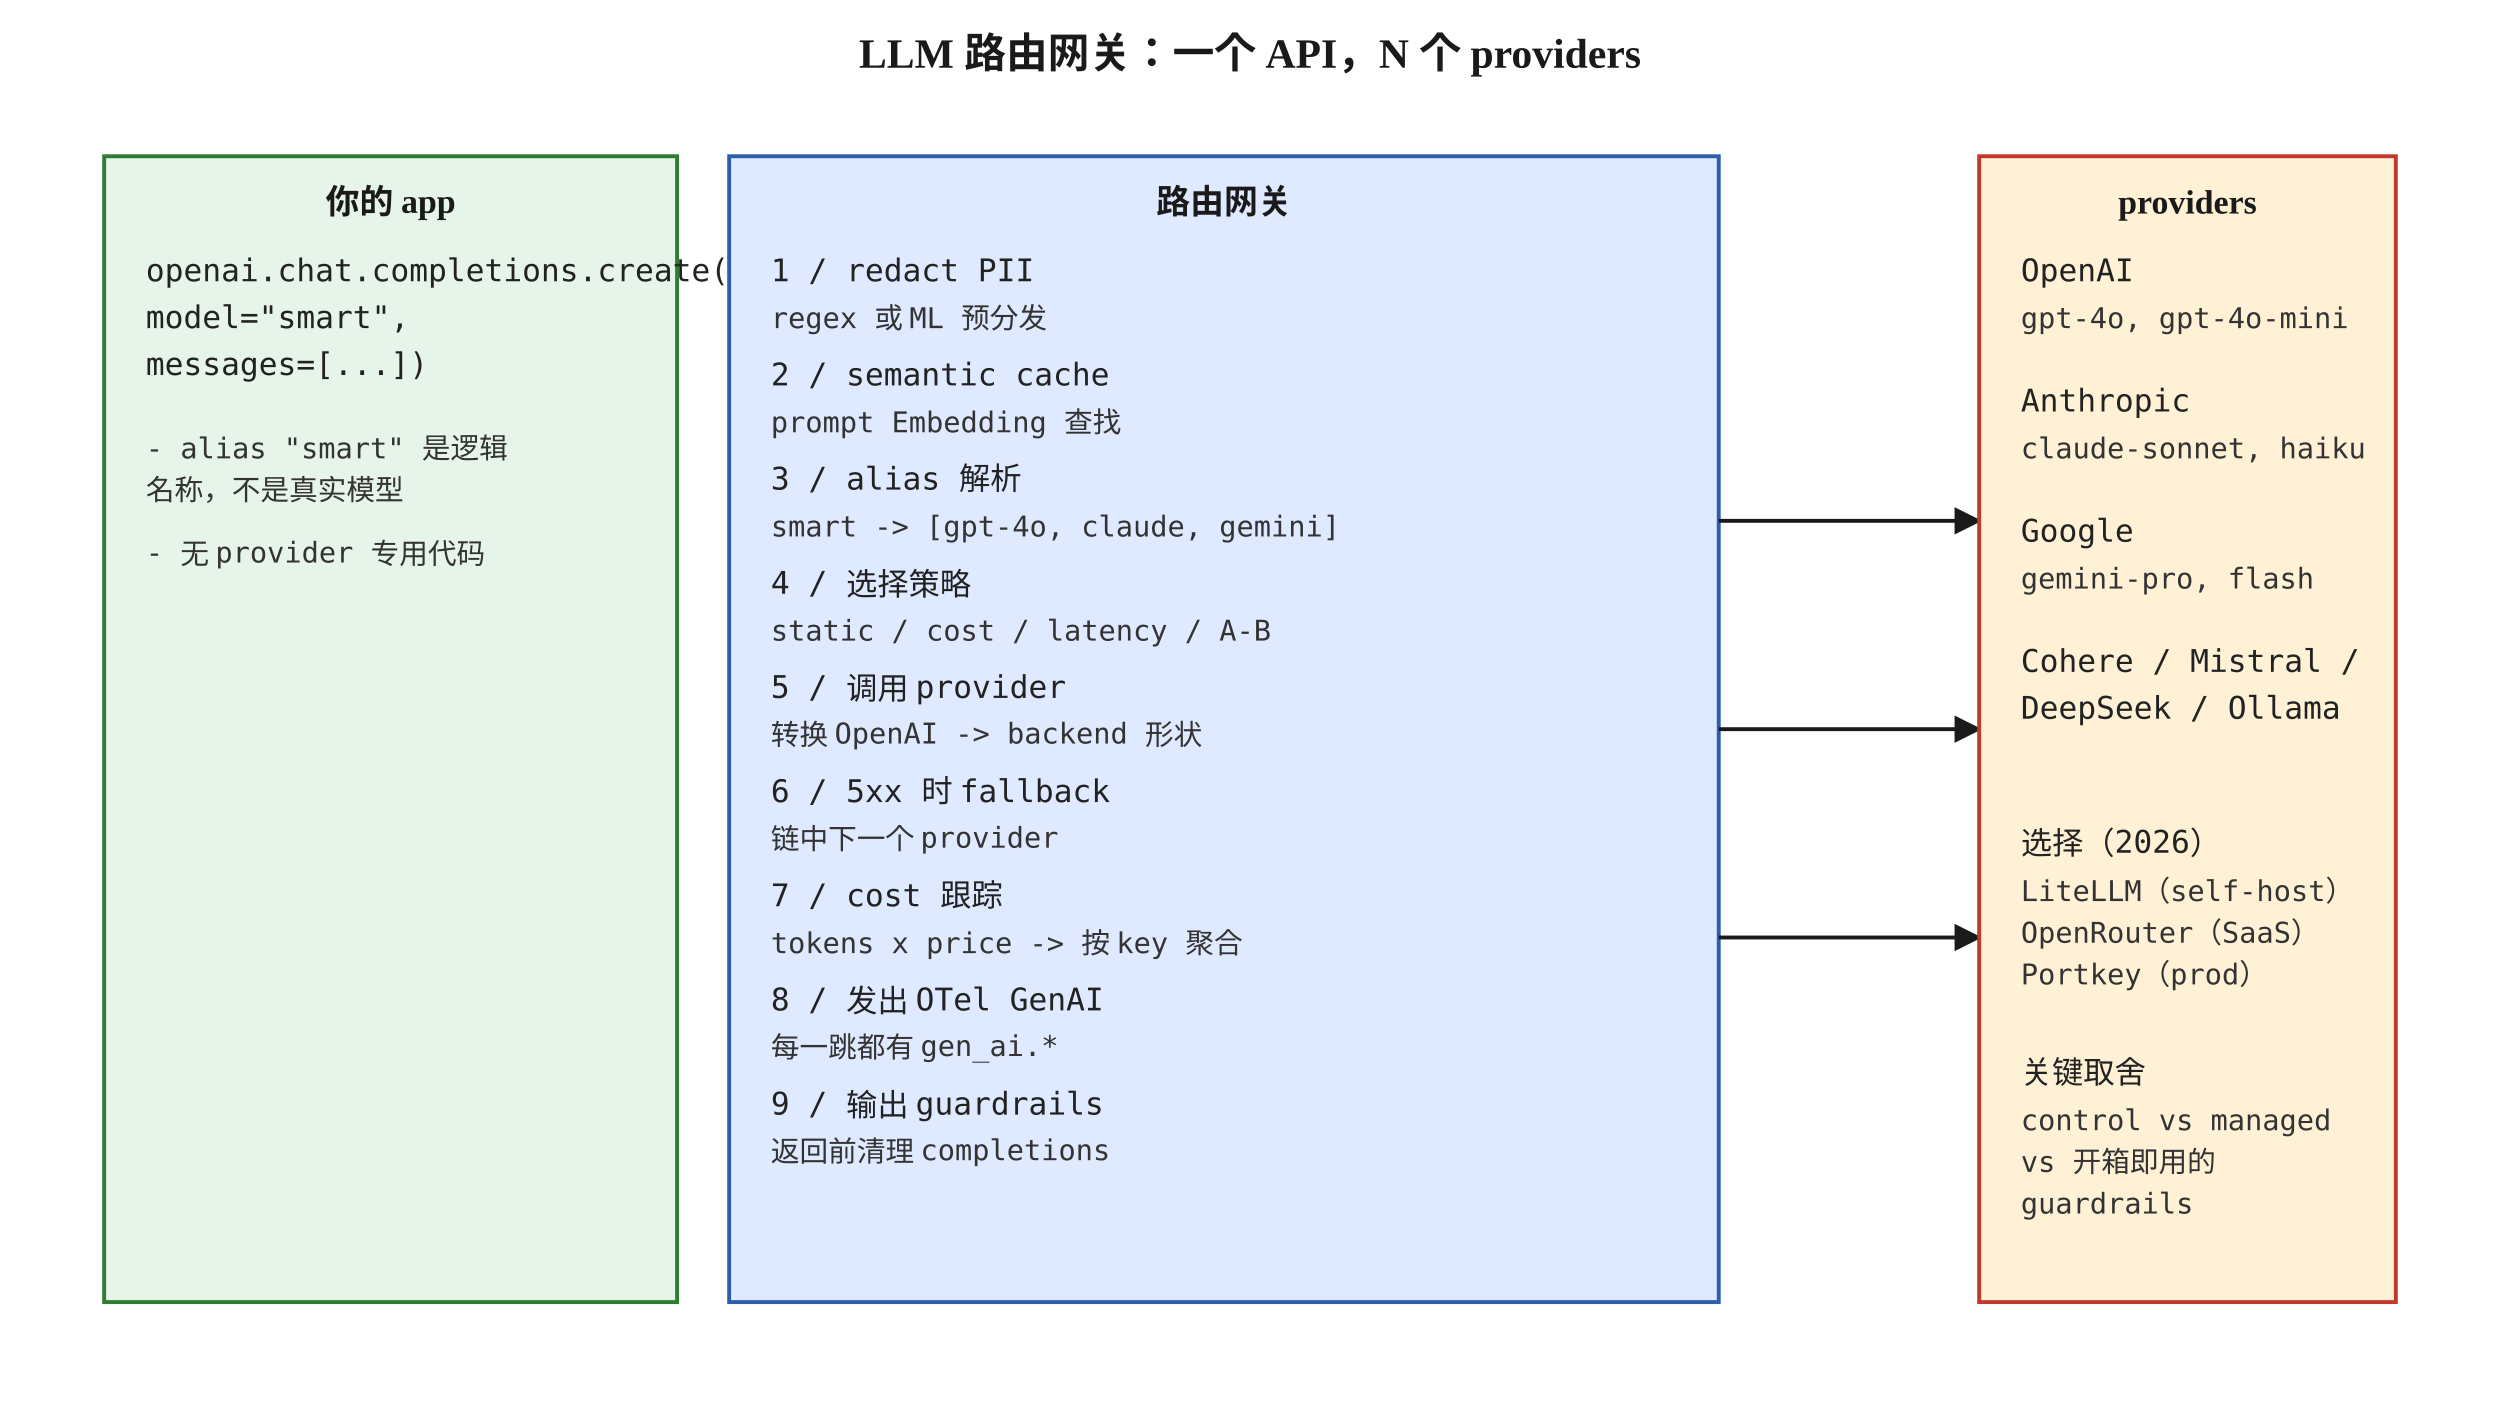
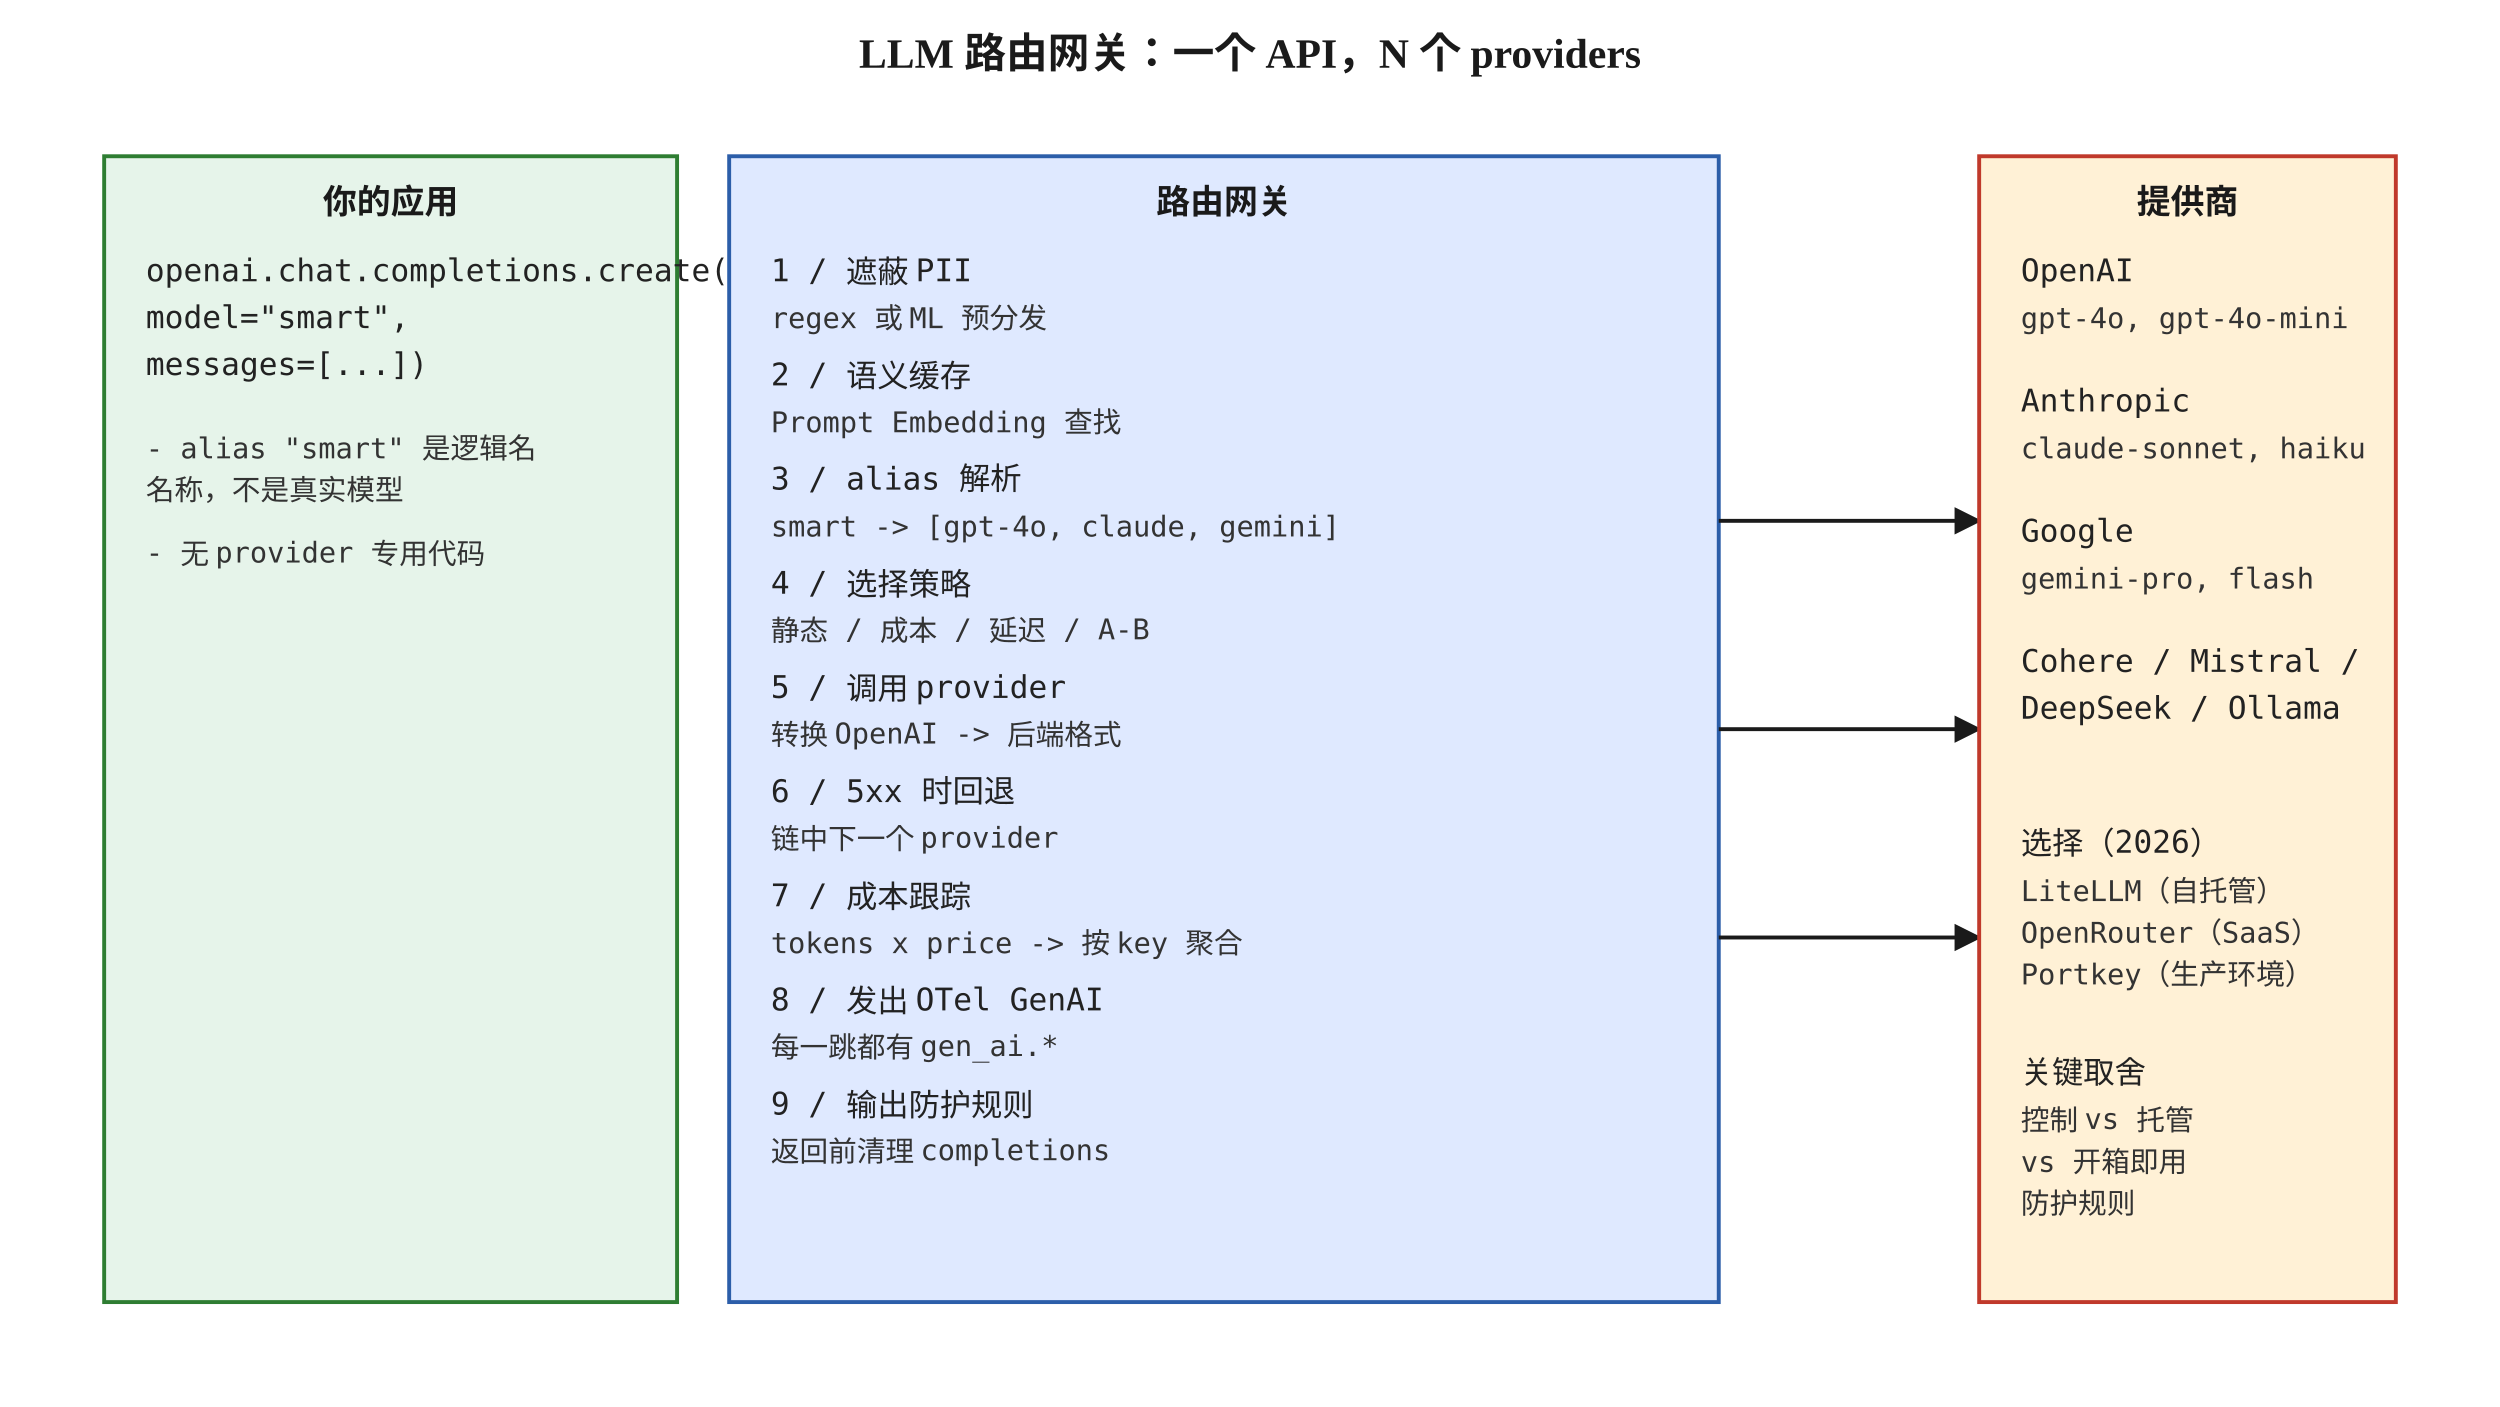
<svg xmlns="http://www.w3.org/2000/svg" viewBox="0 0 960 540" font-family="Georgia, 'Times New Roman', serif">
  <defs>
    <marker id="arrow" viewBox="0 0 10 10" refX="9" refY="5" markerWidth="7" markerHeight="7" orient="auto">
      <path d="M0,0 L10,5 L0,10 z" fill="#1a1a1a" />
    </marker>
    <style>
      .box { fill: #faf6ef; stroke: #1a1a1a; stroke-width: 1.5; }
      .cool { fill: #e6f4ea; stroke: #2e7d32; stroke-width: 1.5; }
      .cold { fill: #dfe9ff; stroke: #2c5ea9; stroke-width: 1.5; }
      .hot { fill: #fff1d6; stroke: #c0392b; stroke-width: 1.5; }
      .title { font-size: 16px; font-weight: 700; fill: #1a1a1a; }
      .head { font-size: 13px; font-weight: 700; fill: #1a1a1a; }
      .step { font-size: 12px; font-family: 'Menlo', monospace; fill: #222; }
      .small { font-size: 11px; font-family: 'Menlo', monospace; fill: #333; }
      .caption { font-size: 11px; fill: #555; font-style: italic; }
      .edge { stroke: #1a1a1a; stroke-width: 1.5; fill: none; }
    </style>
  </defs>
  <text x="480" y="26" text-anchor="middle" class="title">LLM 路由网关：一个 API，N 个 providers</text>
  <rect x="40" y="60" width="220" height="440" class="cool" />
-   <text x="150" y="82" text-anchor="middle" class="head">你的 app</text>
+   <text x="150" y="82" text-anchor="middle" class="head">你的应用</text>
  <text x="56" y="108" class="step">openai.chat.completions.create(</text>
  <text x="56" y="126" class="step">model="smart",</text>
  <text x="56" y="144" class="step">messages=[...])</text>
-   <text x="56" y="176" class="small">- alias "smart" 是逻辑</text>
+   <text x="56" y="176" class="small">- alias "smart" 是逻辑名</text>
  <text x="56" y="192" class="small">名称，不是真实模型</text>
  <text x="56" y="216" class="small">- 无 provider 专用代码</text>
  <rect x="280" y="60" width="380" height="440" class="cold" />
  <text x="470" y="82" text-anchor="middle" class="head">路由网关</text>
-   <text x="296" y="108" class="step">1 / redact PII</text>
+   <text x="296" y="108" class="step">1 / 遮蔽 PII</text>
  <text x="296" y="126" class="small">regex 或 ML 预分发</text>
-   <text x="296" y="148" class="step">2 / semantic cache</text>
-   <text x="296" y="166" class="small">prompt Embedding 查找</text>
+   <text x="296" y="148" class="step">2 / 语义缓存</text>
+   <text x="296" y="166" class="small">Prompt Embedding 查找</text>
  <text x="296" y="188" class="step">3 / alias 解析</text>
  <text x="296" y="206" class="small">smart -&gt; [gpt-4o, claude, gemini]</text>
  <text x="296" y="228" class="step">4 / 选择策略</text>
-   <text x="296" y="246" class="small">static / cost / latency / A-B</text>
+   <text x="296" y="246" class="small">静态 / 成本 / 延迟 / A-B</text>
  <text x="296" y="268" class="step">5 / 调用 provider</text>
-   <text x="296" y="286" class="small">转换 OpenAI -&gt; backend 形状</text>
-   <text x="296" y="308" class="step">6 / 5xx 时 fallback</text>
+   <text x="296" y="286" class="small">转换 OpenAI -&gt; 后端格式</text>
+   <text x="296" y="308" class="step">6 / 5xx 时回退</text>
  <text x="296" y="326" class="small">链中下一个 provider</text>
-   <text x="296" y="348" class="step">7 / cost 跟踪</text>
+   <text x="296" y="348" class="step">7 / 成本跟踪</text>
  <text x="296" y="366" class="small">tokens x price -&gt; 按 key 聚合</text>
  <text x="296" y="388" class="step">8 / 发出 OTel GenAI</text>
  <text x="296" y="406" class="small">每一跳都有 gen_ai.*</text>
-   <text x="296" y="428" class="step">9 / 输出 guardrails</text>
+   <text x="296" y="428" class="step">9 / 输出防护规则</text>
  <text x="296" y="446" class="small">返回前清理 completions</text>
  <path d="M660,200 L760,200" class="edge" marker-end="url(#arrow)" />
  <path d="M660,280 L760,280" class="edge" marker-end="url(#arrow)" />
  <path d="M660,360 L760,360" class="edge" marker-end="url(#arrow)" />
  <rect x="760" y="60" width="160" height="440" class="hot" />
-   <text x="840" y="82" text-anchor="middle" class="head">providers</text>
+   <text x="840" y="82" text-anchor="middle" class="head">提供商</text>
  <text x="776" y="108" class="step">OpenAI</text>
  <text x="776" y="126" class="small">gpt-4o, gpt-4o-mini</text>
  <text x="776" y="158" class="step">Anthropic</text>
  <text x="776" y="176" class="small">claude-sonnet, haiku</text>
  <text x="776" y="208" class="step">Google</text>
  <text x="776" y="226" class="small">gemini-pro, flash</text>
  <text x="776" y="258" class="step">Cohere / Mistral /</text>
  <text x="776" y="276" class="step">DeepSeek / Ollama</text>
  <text x="776" y="328" class="step">选择（2026）</text>
-   <text x="776" y="346" class="small">LiteLLM（self-host）</text>
+   <text x="776" y="346" class="small">LiteLLM（自托管）</text>
  <text x="776" y="362" class="small">OpenRouter（SaaS）</text>
-   <text x="776" y="378" class="small">Portkey（prod）</text>
+   <text x="776" y="378" class="small">Portkey（生产环境）</text>
  <text x="776" y="416" class="step">关键取舍</text>
-   <text x="776" y="434" class="small">control vs managed</text>
-   <text x="776" y="450" class="small">vs 开箱即用的</text>
-   <text x="776" y="466" class="small">guardrails</text>
+   <text x="776" y="434" class="small">控制 vs 托管</text>
+   <text x="776" y="450" class="small">vs 开箱即用</text>
+   <text x="776" y="466" class="small">防护规则</text>
</svg>
